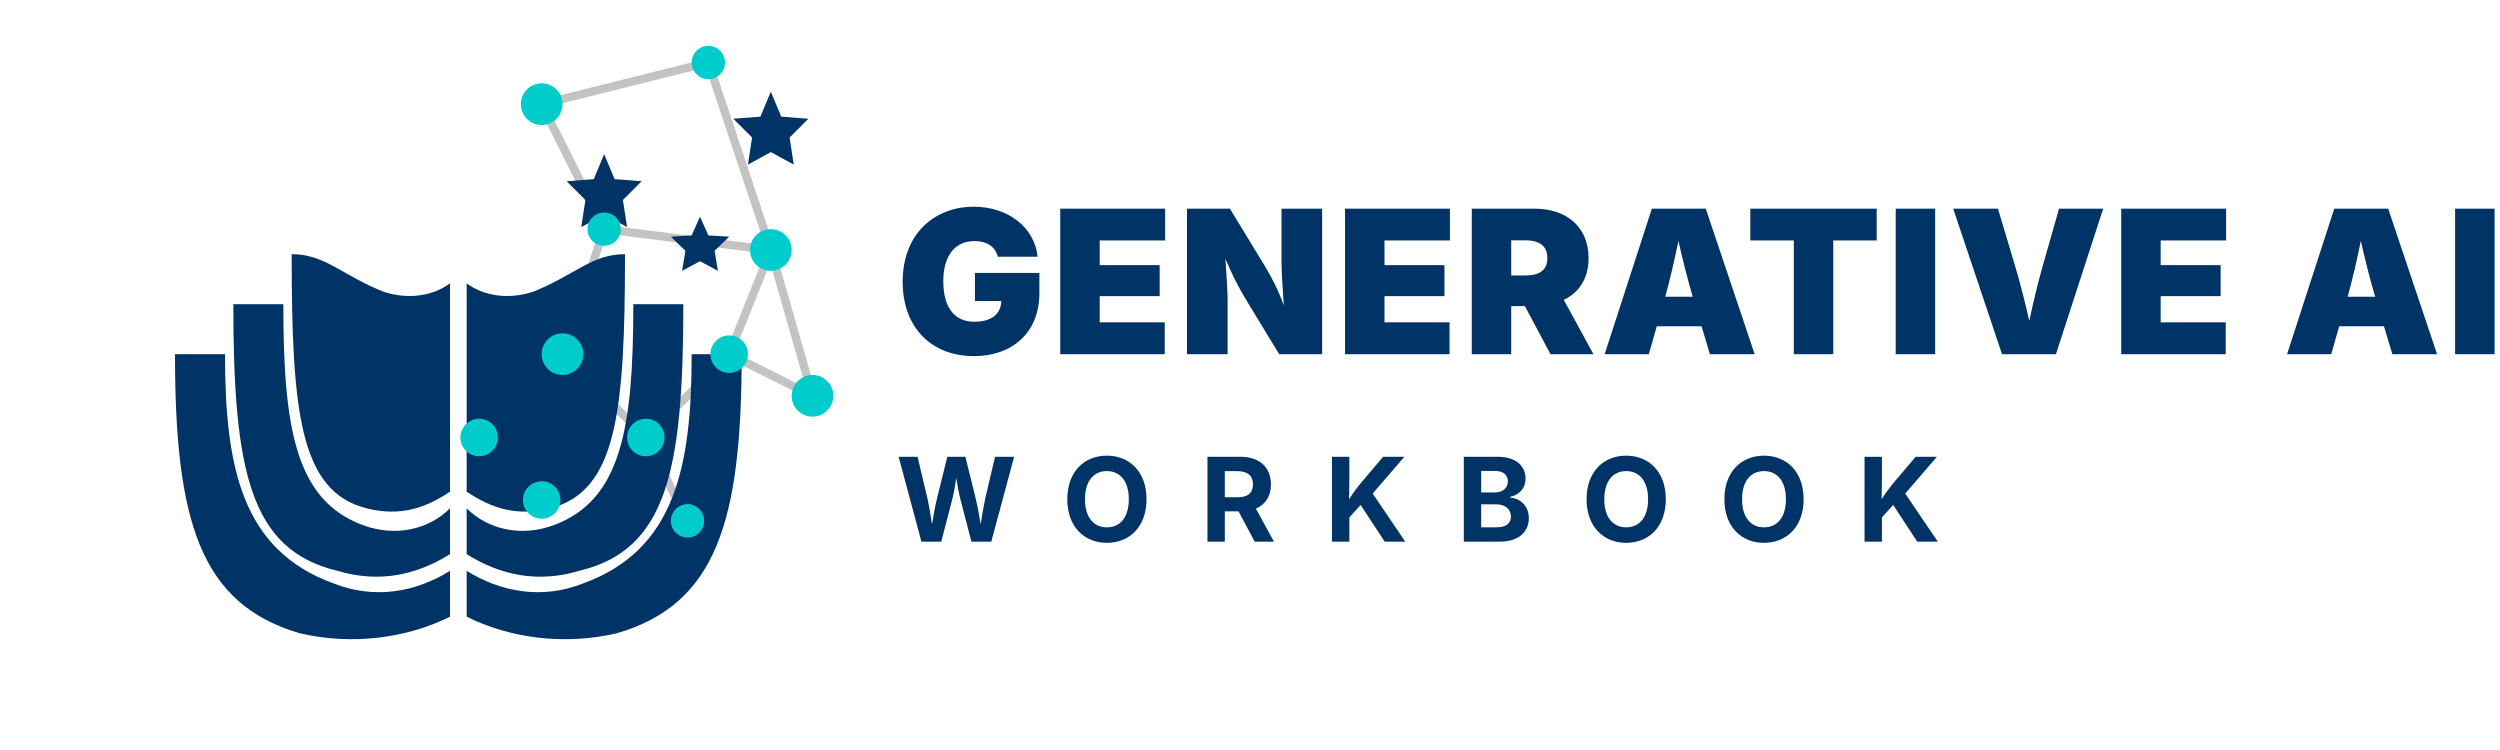
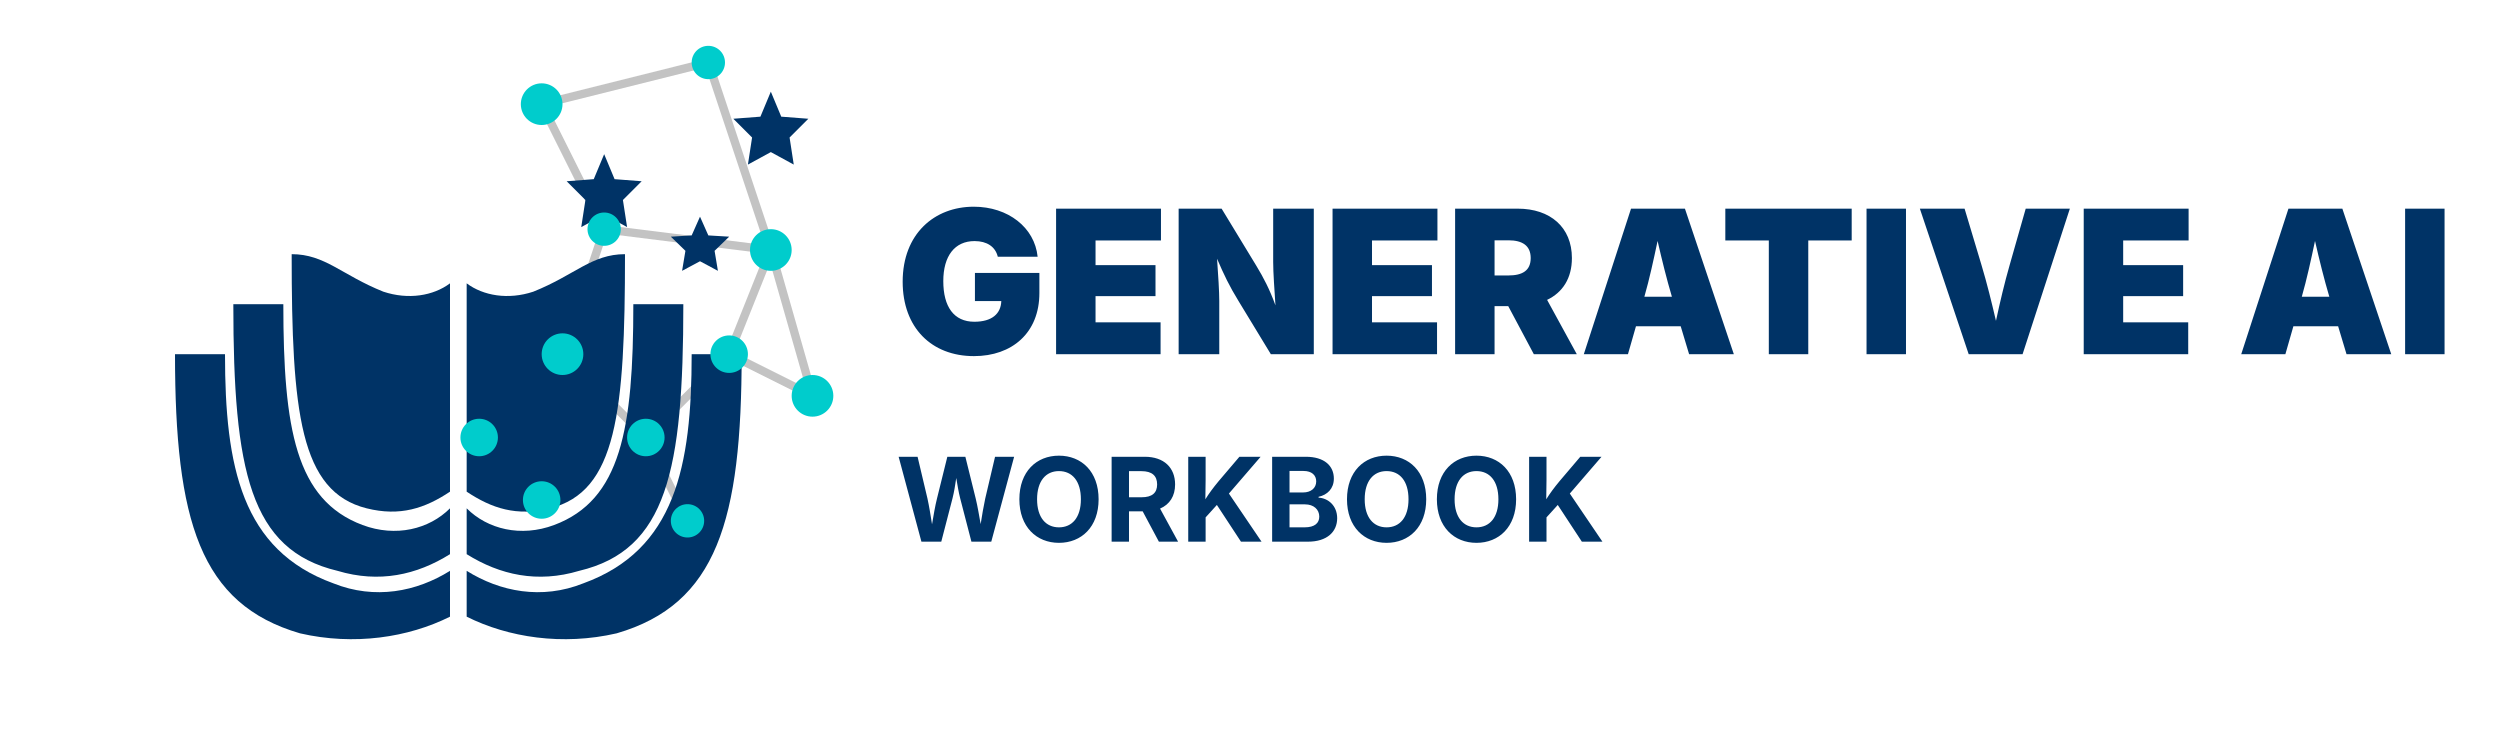
<svg xmlns="http://www.w3.org/2000/svg" viewBox="0 0 600 180" width="600" height="180">
  <g transform="translate(10, 0)">
    <g stroke="#C0C0C0" stroke-width="2" stroke-linecap="round" opacity="0.95">
      <line x1="105" y1="105" x2="125" y2="85" />
      <line x1="105" y1="105" x2="120" y2="120" />
      <line x1="125" y1="85" x2="145" y2="105" />
      <line x1="125" y1="85" x2="135" y2="55" />
      <line x1="145" y1="105" x2="165" y2="85" />
      <line x1="145" y1="105" x2="155" y2="125" />
      <line x1="165" y1="85" x2="185" y2="95" />
      <line x1="165" y1="85" x2="175" y2="60" />
      <line x1="135" y1="55" x2="175" y2="60" />
      <line x1="175" y1="60" x2="185" y2="95" />
      <line x1="135" y1="55" x2="120" y2="25" />
      <line x1="175" y1="60" x2="160" y2="15" />
      <line x1="120" y1="25" x2="160" y2="15" />
    </g>
    <g fill="#003366">
      <path d="M 32,85 C 32,125 38,145 62,152 C 75,155 88,153 98,148 L 98,137 C 90,142 80,144 70,140 C 48,132 44,112 44,85 Z" />
      <path d="M 46,73 C 46,113 50,132 71,137 C 81,140 90,138 98,133 L 98,122 C 93,127 85,129 77,126 C 61,120 58,103 58,73 Z" />
      <path d="M 60,61 C 60,99 62,118 78,122 C 86,124 92,122 98,118 L 98,68 C 94,71 88,72 82,70 C 72,66 68,61 60,61 Z" />
    </g>
    <g fill="#003366">
      <path d="M 168,85 C 168,125 162,145 138,152 C 125,155 112,153 102,148 L 102,137 C 110,142 120,144 130,140 C 152,132 156,112 156,85 Z" />
      <path d="M 154,73 C 154,113 150,132 129,137 C 119,140 110,138 102,133 L 102,122 C 107,127 115,129 123,126 C 139,120 142,103 142,73 Z" />
      <path d="M 140,61 C 140,99 138,118 122,122 C 114,124 108,122 102,118 L 102,68 C 106,71 112,72 118,70 C 128,66 132,61 140,61 Z" />
    </g>
    <polygon points="135,37 137.5,43 144,43.5 139.5,48 140.5,54.5 135,51.5 129.5,54.5 130.5,48 126,43.5 132.5,43" fill="#003366" />
    <polygon points="175,22 177.5,28 184,28.5 179.5,33 180.5,39.5 175,36.5 169.5,39.5 170.5,33 166,28.5 172.5,28" fill="#003366" />
    <polygon points="158,52 160,56.5 165,56.8 161.5,60.2 162.3,65 158,62.7 153.7,65 154.5,60.2 151,56.8 156,56.5" fill="#003366" />
    <g fill="#003366">
      <circle cx="105" cy="105" r="4.5" fill="#00CCCC" />
      <circle cx="125" cy="85" r="5" fill="#00CCCC" />
      <circle cx="145" cy="105" r="4.5" fill="#00CCCC" />
      <circle cx="165" cy="85" r="4.5" fill="#00CCCC" />
      <circle cx="135" cy="55" r="4" fill="#00CCCC" />
      <circle cx="175" cy="60" r="5" fill="#00CCCC" />
      <circle cx="120" cy="120" r="4.5" fill="#00CCCC" />
      <circle cx="155" cy="125" r="4" fill="#00CCCC" />
      <circle cx="185" cy="95" r="5" fill="#00CCCC" />
      <circle cx="120" cy="25" r="5" fill="#00CCCC" />
      <circle cx="160" cy="15" r="4" fill="#00CCCC" />
    </g>
  </g>
-   <text x="215" y="85" font-family="'Outfit', 'Inter', 'Segoe UI', 'Hiragino Kaku Gothic ProN', sans-serif" font-size="48" font-weight="900" fill="#003366" letter-spacing="1">GENERATIVE AI</text>
-   <text x="215" y="130" font-family="'Outfit', 'Inter', 'Segoe UI', 'Hiragino Kaku Gothic ProN', sans-serif" font-size="28" font-weight="700" fill="#003366" letter-spacing="11.5">WORKBOOK</text>
+   <text x="215" y="85" font-family="'Outfit', 'Inter', 'Segoe UI', 'Hiragino Kaku Gothic ProN', sans-serif" font-size="48" font-weight="900" fill="#003366" textLength="360" lengthAdjust="spacing">GENERATIVE AI</text>
+   <text x="215" y="130" font-family="'Outfit', 'Inter', 'Segoe UI', 'Hiragino Kaku Gothic ProN', sans-serif" font-size="28" font-weight="700" fill="#003366" textLength="360" lengthAdjust="spacing">WORKBOOK</text>
</svg>
